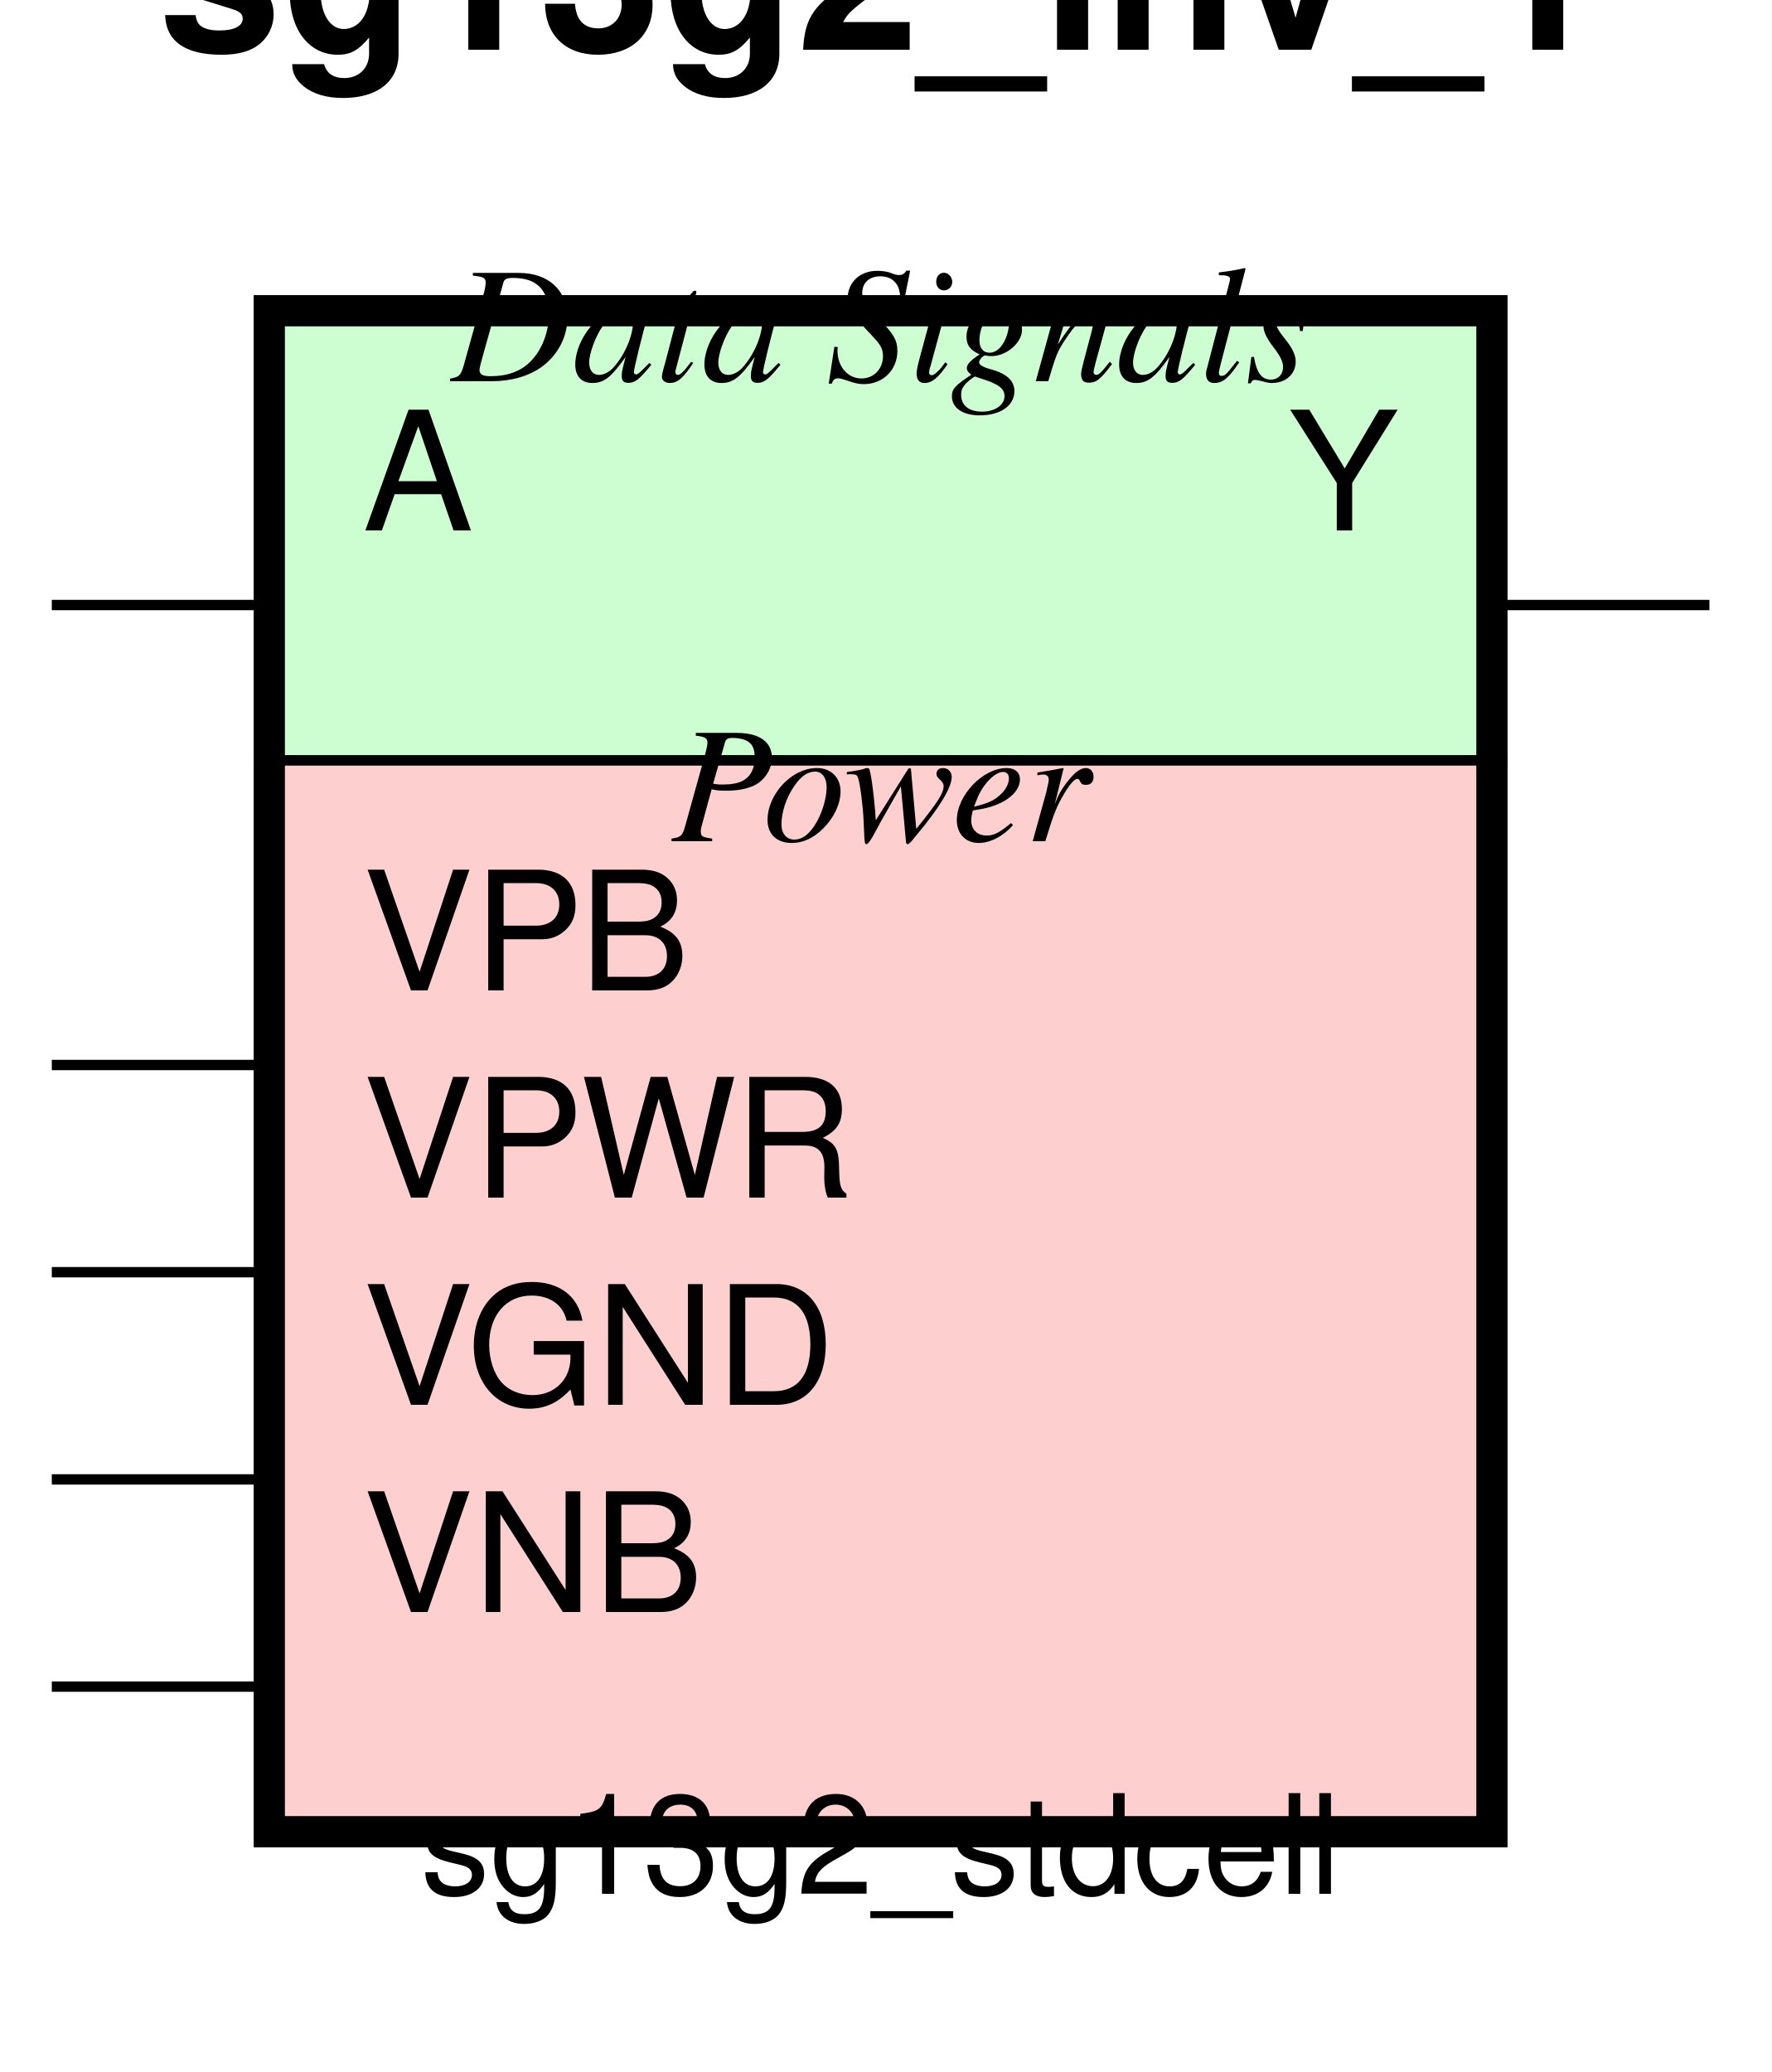
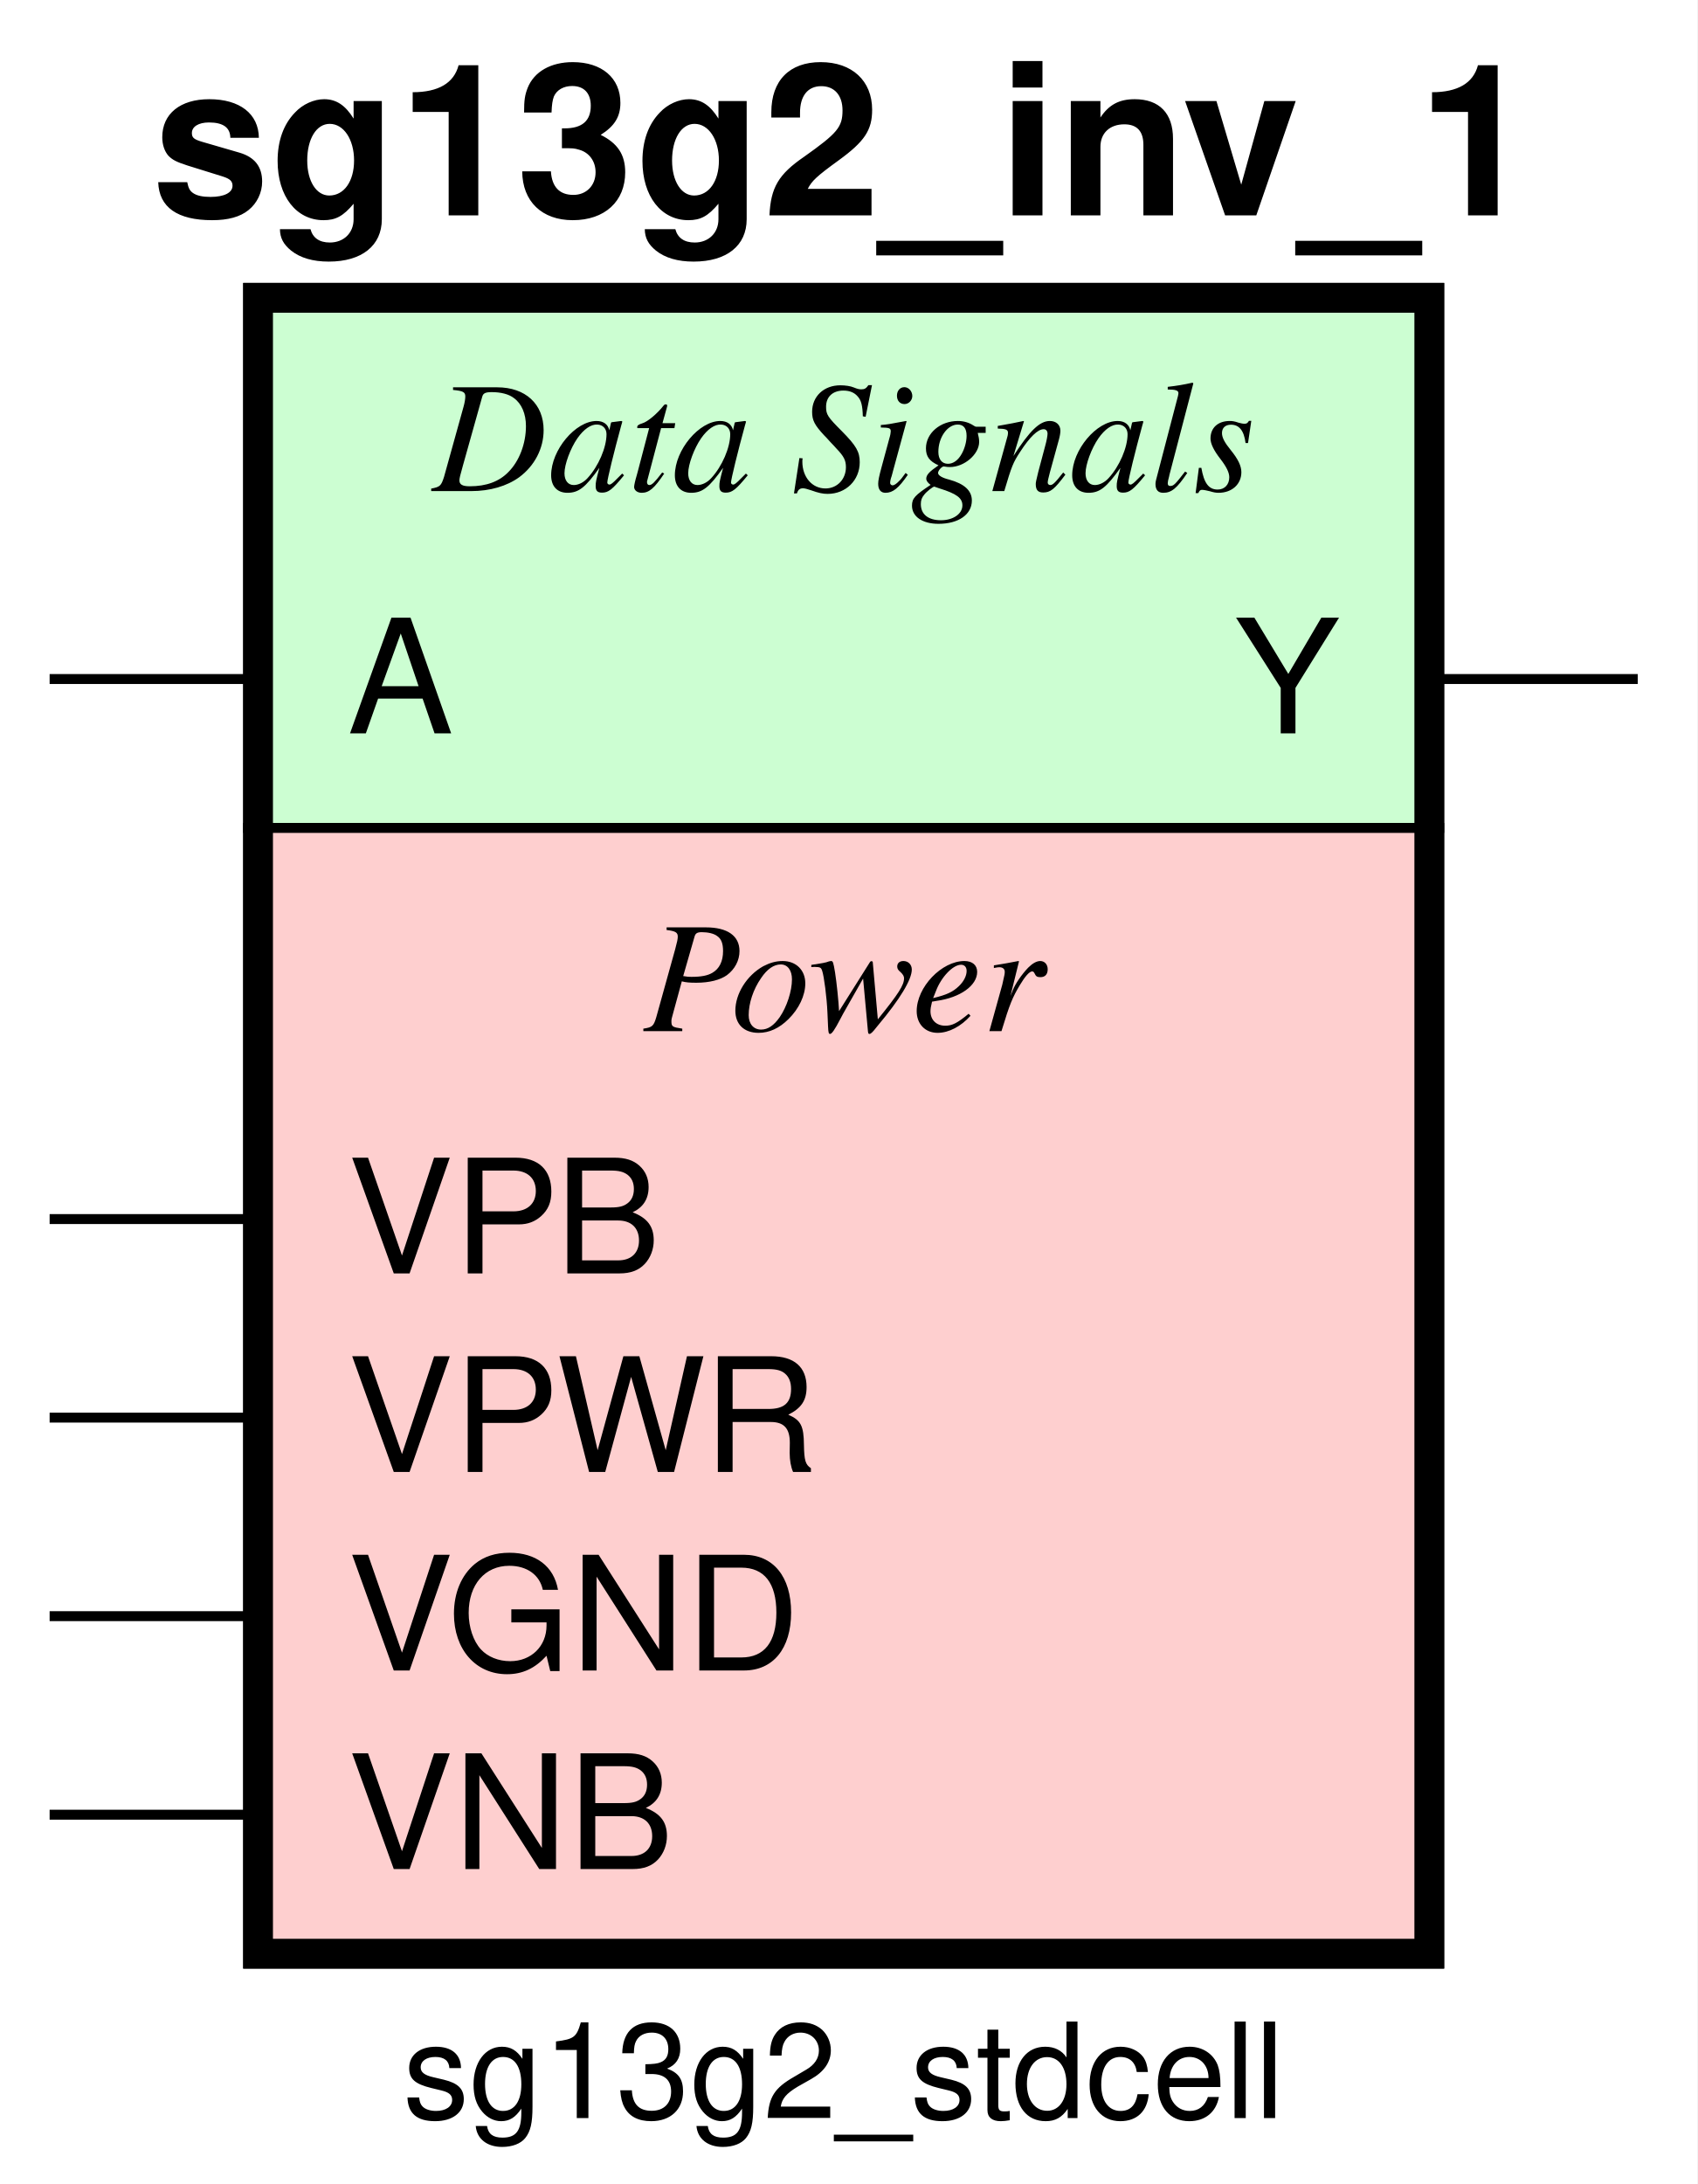
- <svg xmlns="http://www.w3.org/2000/svg" xml:space="preserve" width="171" height="200" viewBox="-25 -44 171.0 200.0" version="1.1">
+ <svg xmlns="http://www.w3.org/2000/svg" xml:space="preserve" width="171" height="220" viewBox="-25 -44 171.0 220.0" version="1.1">
  <style type="text/css">

.fnt1 {fill:#000000;
    font-family:Times; font-size:12pt; font-weight:normal; font-style:italic;}
.fnt2 {fill:#000000;
    font-family:Helvetica; font-size:12pt; font-weight:normal; font-style:normal;}
.fnt3 {fill:#000000;
    font-family:Helvetica; font-size:16pt; font-weight:bold; font-style:normal;}
.fnt4 {fill:#000000;
    font-family:Helvetica; font-size:10pt; font-weight:normal; font-style:normal;}
.label {fill:#000;
  text-anchor:middle;
  font-size:16pt; font-weight:bold; font-family:Sans;}
.link {fill: #0D47A1;}
.link:hover {fill: #0D47A1; text-decoration:underline;}
.link:visited {fill: #4A148C;}

</style>
  <defs>

</defs>
  <rect x="-25" y="-44" width="100%" height="100%" fill="white" />
  <g transform="translate(0,0)">
-     <rect x="0" y="-15.0" width="120.0" height="44.4" stroke="#000000" fill="#CCFED2" stroke-width="1" />
-     <text class="fnt1" x="60.0" y="0" text-anchor="middle" dy="-7.2">Data Signals</text>
-     <g transform="translate(0,14.4)">
+     <rect x="0" y="-15.0" width="120.0" height="54.4" stroke="#000000" fill="#CCFED2" stroke-width="1" />
+     <text class="fnt1" x="60.0" y="0" text-anchor="middle" dy="5.472">Data Signals</text>
+     <g transform="translate(0,24.4)">
      <line x1="-20" y1="0" x2="0" y2="0" stroke="#000000" fill="none" stroke-width="1" />
-       <text class="fnt2" x="10" y="0" text-anchor="normal" dy="-7.2">A</text>
+       <text class="fnt2" x="10" y="0" text-anchor="normal" dy="5.472">A</text>
    </g>
-     <g transform="translate(120.0,14.4)">
+     <g transform="translate(120.0,24.4)">
      <line x1="20" y1="0" x2="0" y2="0" stroke="#000000" fill="none" stroke-width="1" />
-       <text class="fnt2" x="-10" y="0" text-anchor="end" dy="-7.2">Y</text>
+       <text class="fnt2" x="-10" y="0" text-anchor="end" dy="5.472">Y</text>
    </g>
  </g>
-   <g transform="translate(0,44.4)">
-     <rect x="0" y="-15.0" width="120.0" height="104.4" stroke="#000000" fill="#FECFCF" stroke-width="1" />
-     <text class="fnt1" x="60.0" y="0" text-anchor="middle" dy="-7.2">Power</text>
-     <g transform="translate(0,14.4)">
+   <g transform="translate(0,54.4)">
+     <rect x="0" y="-15.0" width="120.0" height="114.4" stroke="#000000" fill="#FECFCF" stroke-width="1" />
+     <text class="fnt1" x="60.0" y="0" text-anchor="middle" dy="5.472">Power</text>
+     <g transform="translate(0,24.4)">
      <line x1="-20" y1="0" x2="0" y2="0" stroke="#000000" fill="none" stroke-width="1" />
-       <text class="fnt2" x="10" y="0" text-anchor="normal" dy="-7.2">VPB</text>
+       <text class="fnt2" x="10" y="0" text-anchor="normal" dy="5.472">VPB</text>
    </g>
-     <g transform="translate(0,34.4)">
+     <g transform="translate(0,44.4)">
      <line x1="-20" y1="0" x2="0" y2="0" stroke="#000000" fill="none" stroke-width="1" />
-       <text class="fnt2" x="10" y="0" text-anchor="normal" dy="-7.2">VPWR</text>
+       <text class="fnt2" x="10" y="0" text-anchor="normal" dy="5.472">VPWR</text>
    </g>
-     <g transform="translate(0,54.4)">
+     <g transform="translate(0,64.4)">
      <line x1="-20" y1="0" x2="0" y2="0" stroke="#000000" fill="none" stroke-width="1" />
-       <text class="fnt2" x="10" y="0" text-anchor="normal" dy="-7.2">VGND</text>
+       <text class="fnt2" x="10" y="0" text-anchor="normal" dy="5.472">VGND</text>
    </g>
-     <g transform="translate(0,74.4)">
+     <g transform="translate(0,84.4)">
      <line x1="-20" y1="0" x2="0" y2="0" stroke="#000000" fill="none" stroke-width="1" />
-       <text class="fnt2" x="10" y="0" text-anchor="normal" dy="-7.2">VNB</text>
+       <text class="fnt2" x="10" y="0" text-anchor="normal" dy="5.472">VNB</text>
    </g>
  </g>
-   <rect x="1.0" y="-14.0" width="118.0" height="146.8" stroke="#000000" fill="none" stroke-width="3" />
-   <text class="fnt3" x="60.0" y="-24.0" text-anchor="middle" dy="-15.2">sg13g2_inv_1</text>
-   <text class="fnt4" x="60.0" y="142.8" text-anchor="middle" dy="-4.0">sg13g2_stdcell</text>
+   <rect x="1.0" y="-14.0" width="118.0" height="166.8" stroke="#000000" fill="none" stroke-width="3" />
+   <text class="fnt3" x="60.0" y="-24.0" text-anchor="middle" dy="1.696">sg13g2_inv_1</text>
+   <text class="fnt4" x="60.0" y="162.8" text-anchor="middle" dy="6.56">sg13g2_stdcell</text>
</svg>
